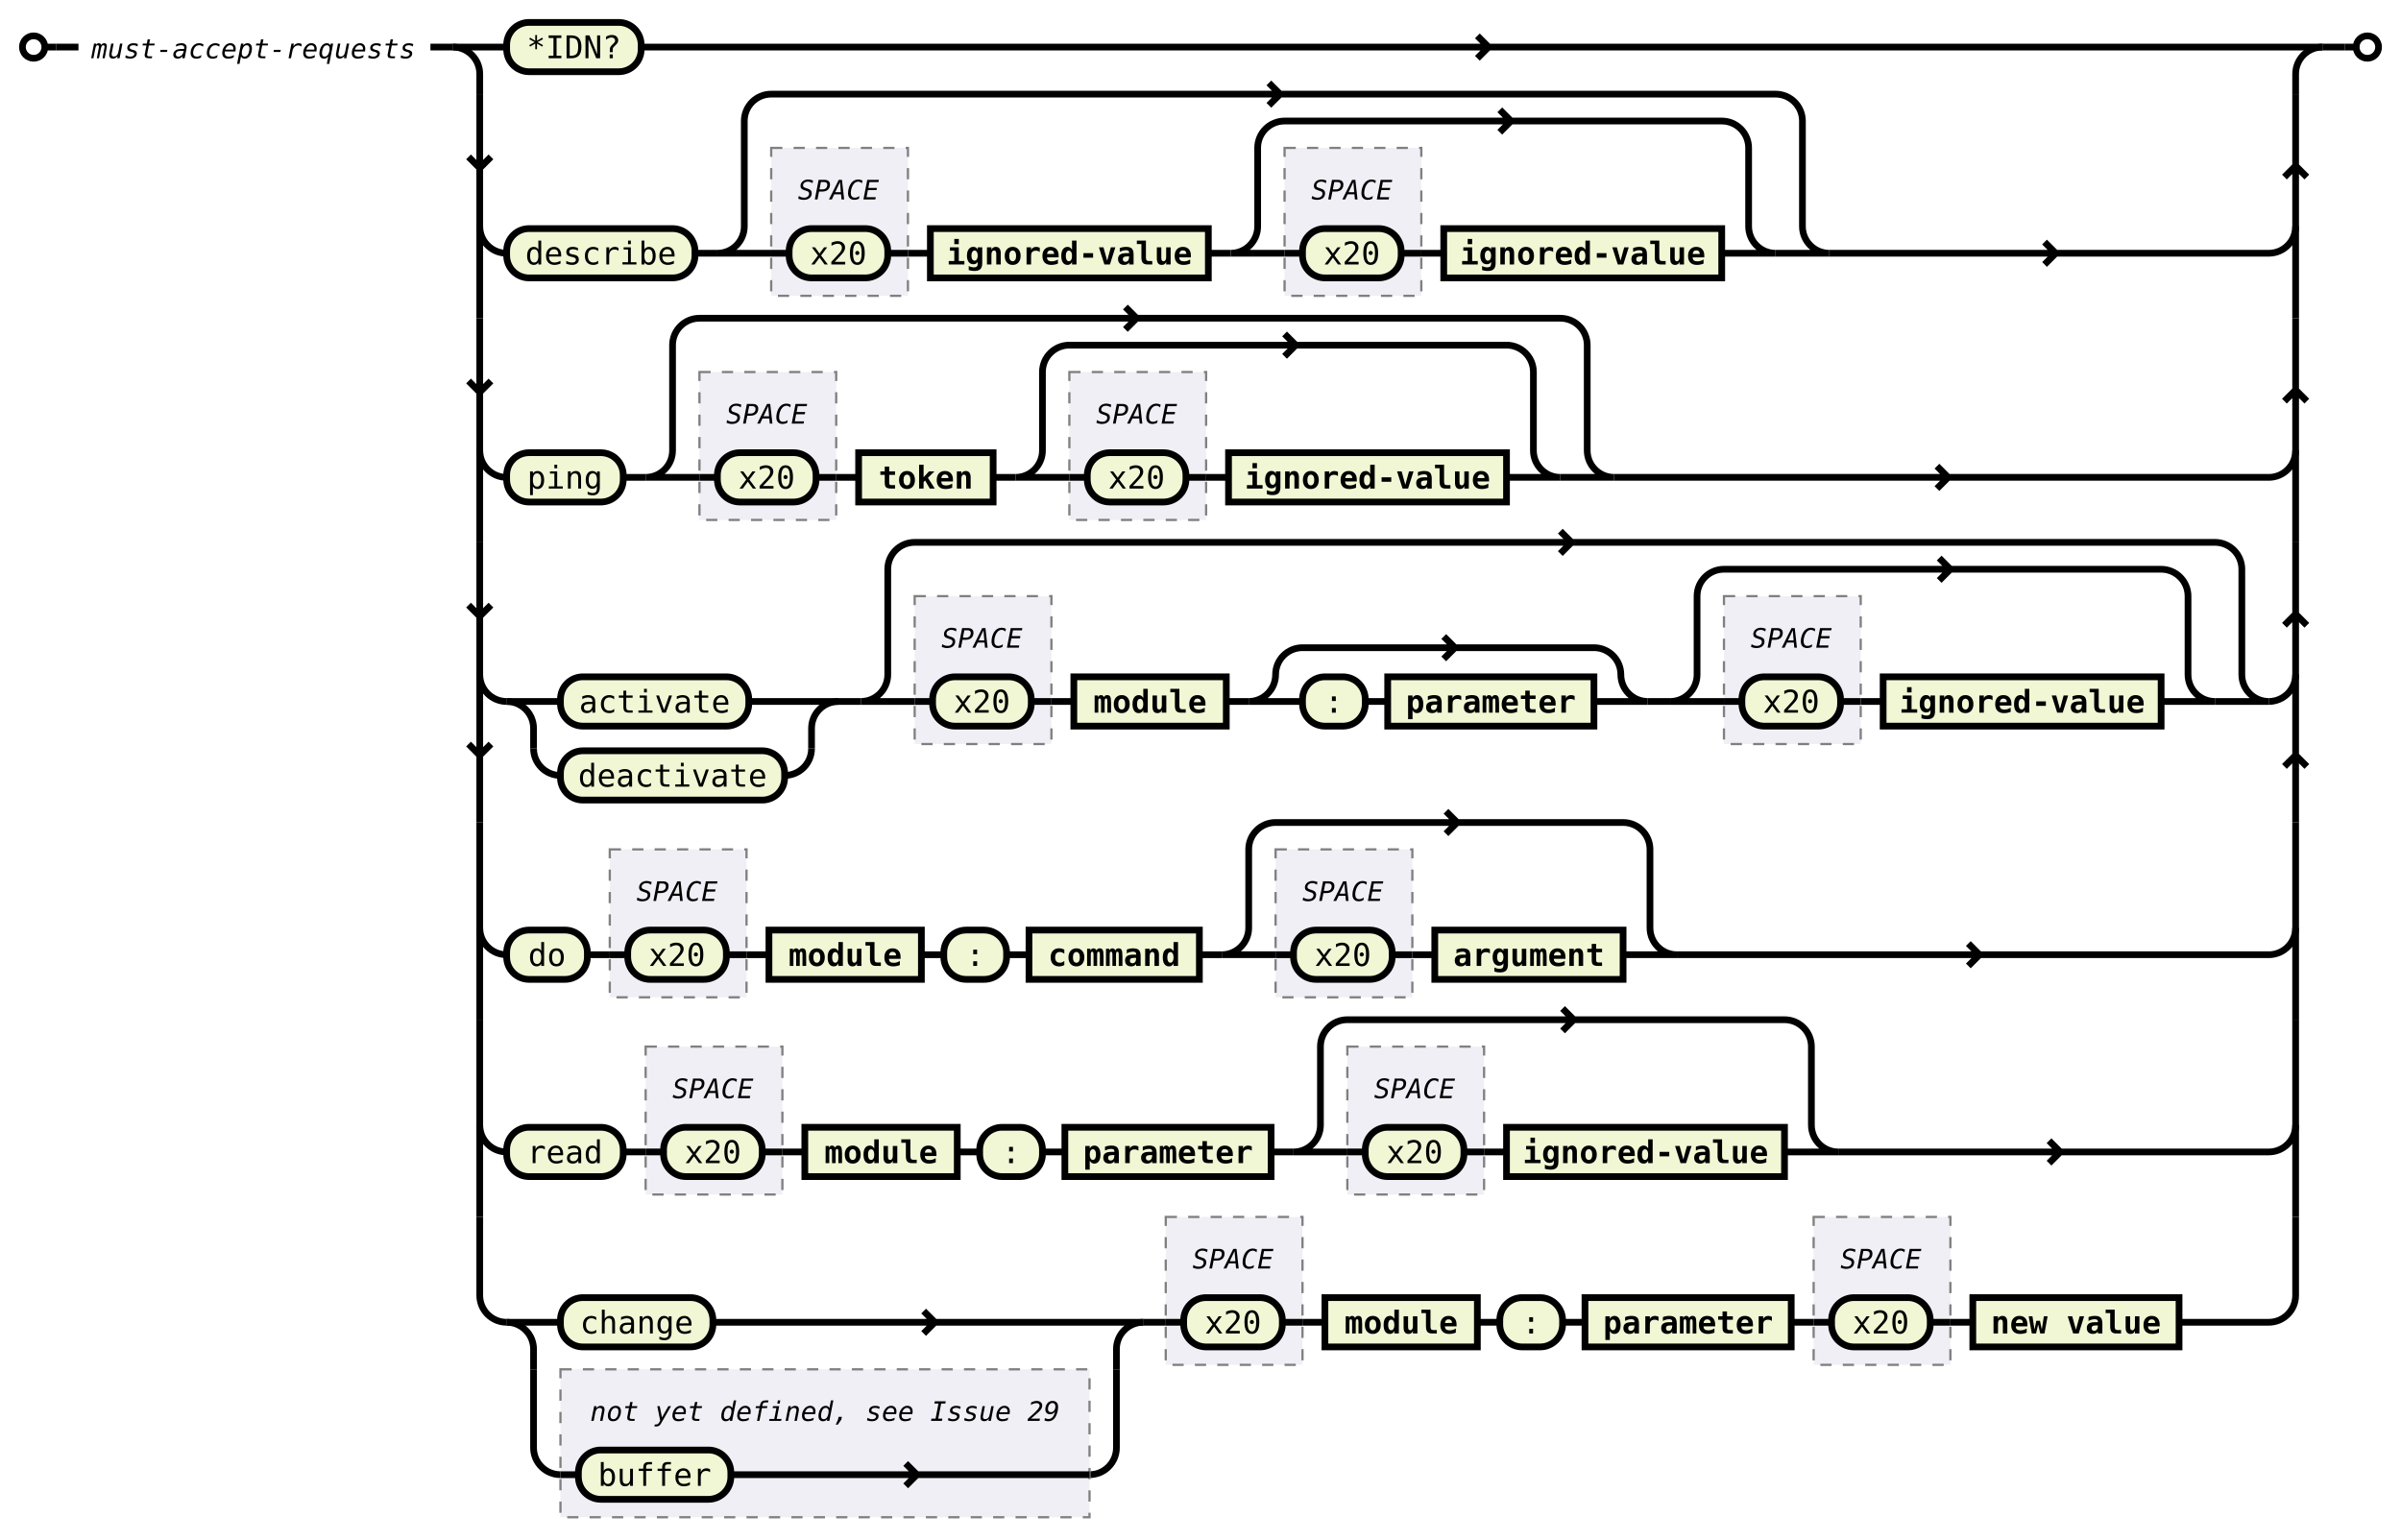
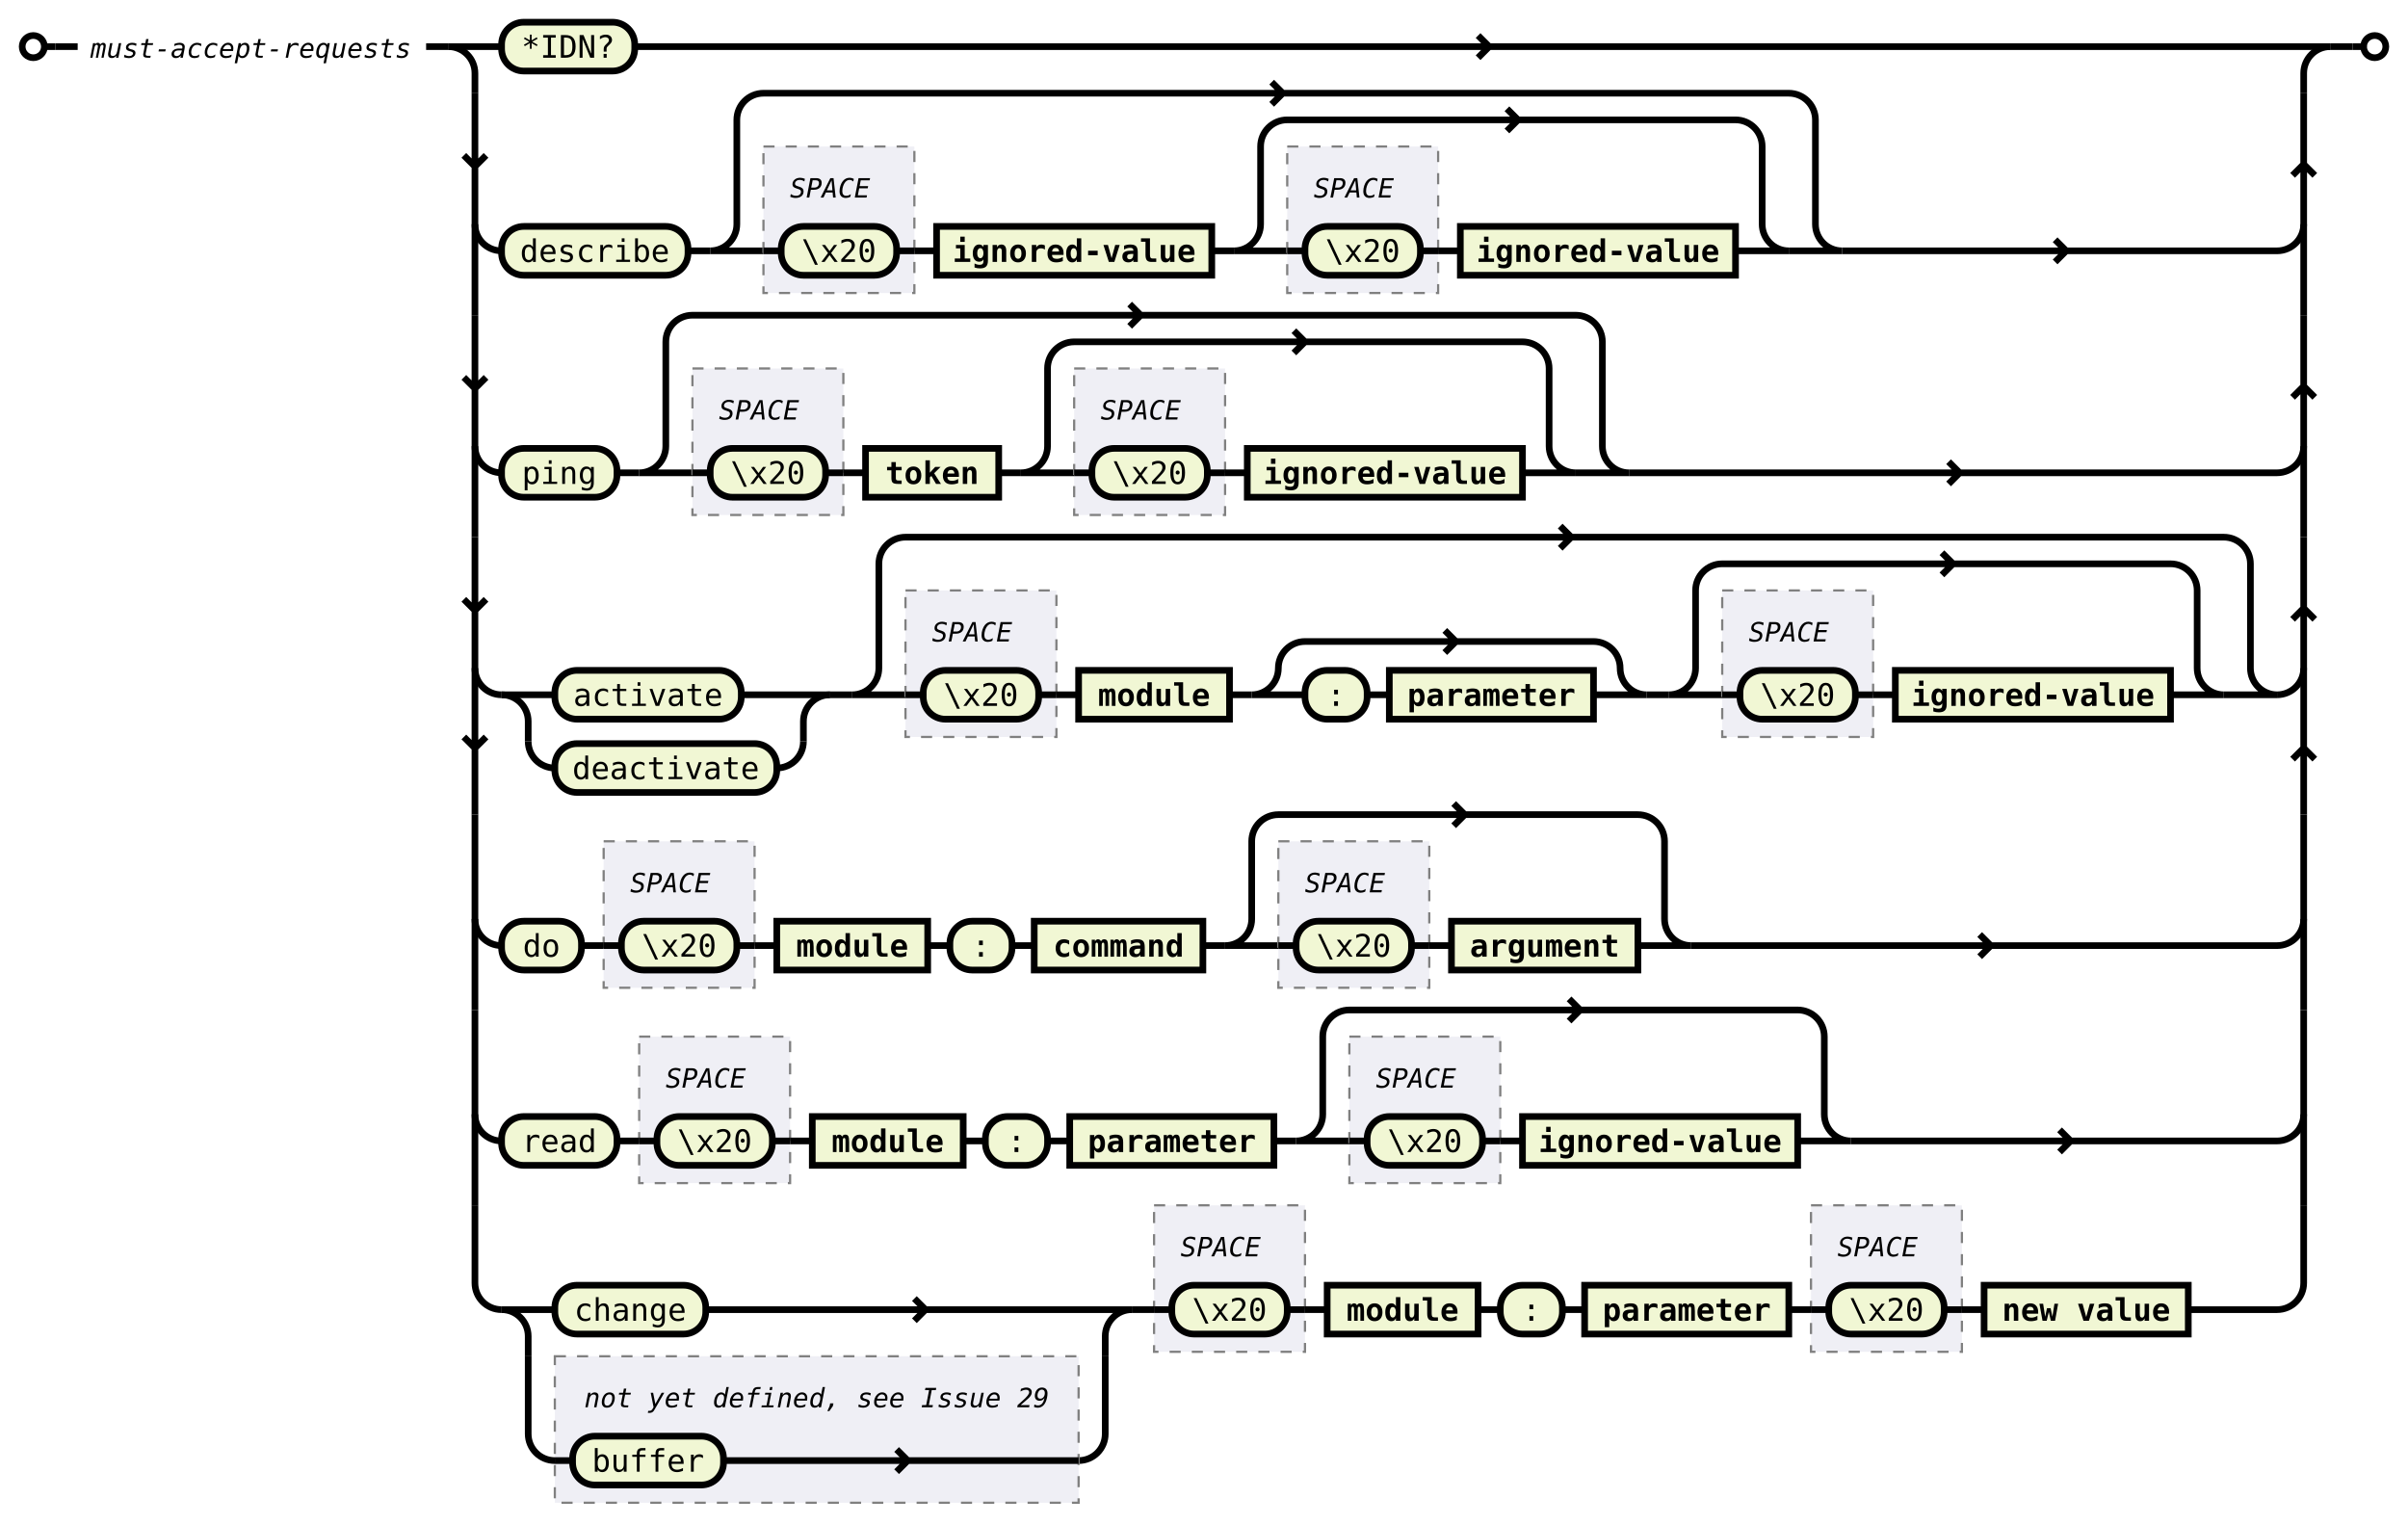
- <svg xmlns="http://www.w3.org/2000/svg" class="railroad" viewBox="0 0 1071 687" width="1071pt">
+ <svg xmlns="http://www.w3.org/2000/svg" class="railroad" viewBox="0 0 1085 687" width="1085">
  <style type="text/css">

    svg.railroad {
        background-color: hsl(30, 20%, 95%);
        background-size: 15px 15px;
        background-image: linear-gradient(to right, rgba(30, 30, 30, .05) 1px, transparent 1px),
                          linear-gradient(to bottom, rgba(30, 30, 30, .05) 1px, transparent 1px);
    }

    svg.railroad path {
        stroke-width: 3px;
        stroke: black;
        fill: transparent;
    }

    svg.railroad .debug {
        stroke-width: 1px;
        stroke: red;
    }

    svg.railroad text {
        font: 14px monospace;
        text-anchor: middle;
    }

    svg.railroad .nonterminal text {
        font-weight: bold;
    }

    svg.railroad text.comment {
        font: italic 12px monospace;
    }

    svg.railroad rect {
        stroke-width: 3px;
        stroke: black;
        fill:hsl(-290, 70%, 90%);
    }

    svg.railroad g.labeledbox &gt; rect {
        stroke-width: 1px;
        stroke: grey;
        stroke-dasharray: 5px;
        fill:rgba(90, 90, 150, .1);
    }</style>
  <g class="sequence">
    <path d=" M 10 21 a 5 5 0 0 1 5 -5 a 5 5 0 0 1 5 5 a 5 5 0 0 1 -5 5 a 5 5 0 0 1 -5 -5 m 10 0 h 5" />
    <g class="sequence">
      <text class="comment" x="113" y="26">
must-accept-requests</text>
      <g class="choice">
-         <path d=" M 202 21 h 24 m 60 0 h 750 m -372 0 l -5 -5 m 0 10 l 5 -5 m 372 0" />
+         <path d=" M 202 21 h 24 m 60 0 h 764 m -379 0 l -5 -5 m 0 10 l 5 -5 m 379 0" />
        <g class="terminal">
          <rect height="22" rx="10" ry="10" width="60" x="226" y="10" />
          <text x="256" y="26">
*IDN?</text>
        </g>
-         <path d=" M 202 21 a 12 12 0 0 1 12 12 v 9 m 810 0 v -9 a 12 12 0 0 1 12 -12" />
-         <path d=" M 214 101 v 41 m 810 0 v -41" />
-         <path d=" M 214 201 v 41 m 810 0 v -41" />
-         <path d=" M 214 301 v 66 m 0 -30 l -5 -5 m 10 0 l -5 5 m 0 30 m 810 0 v -66 m 0 36 l -5 5 m 10 0 l -5 -5 m 0 -36" />
-         <path d=" M 214 414 v 41 m 810 0 v -41" />
-         <path d=" M 214 502 v 41 m 810 0 v -41" />
-         <path d=" M 214 42 v 59 m 0 -26 l -5 -5 m 10 0 l -5 5 m 0 26 a 12 12 0 0 0 12 12 m 590 0 h 196 m -95 0 l -5 -5 m 0 10 l 5 -5 m 95 0 a 12 12 0 0 0 12 -12 v -59 m 0 32 l -5 5 m 10 0 l -5 -5 m 0 -32" />
+         <path d=" M 202 21 a 12 12 0 0 1 12 12 v 9 m 824 0 v -9 a 12 12 0 0 1 12 -12" />
+         <path d=" M 214 101 v 41 m 824 0 v -41" />
+         <path d=" M 214 201 v 41 m 824 0 v -41" />
+         <path d=" M 214 301 v 66 m 0 -30 l -5 -5 m 10 0 l -5 5 m 0 30 m 824 0 v -66 m 0 36 l -5 5 m 10 0 l -5 -5 m 0 -36" />
+         <path d=" M 214 414 v 41 m 824 0 v -41" />
+         <path d=" M 214 502 v 41 m 824 0 v -41" />
+         <path d=" M 214 42 v 59 m 0 -26 l -5 -5 m 10 0 l -5 5 m 0 26 a 12 12 0 0 0 12 12 m 604 0 h 196 m -95 0 l -5 -5 m 0 10 l 5 -5 m 95 0 a 12 12 0 0 0 12 -12 v -59 m 0 32 l -5 5 m 10 0 l -5 -5 m 0 -32" />
        <g class="sequence">
          <g class="terminal">
            <rect height="22" rx="10" ry="10" width="84" x="226" y="102" />
            <text x="268" y="118">
describe</text>
          </g>
          <g class="optional">
-             <path d=" M 320 113 h 24 m -24 0 a 12 12 0 0 0 12 -12 v -47 a 12 12 0 0 1 12 -12 h 448 m -221 0 l -5 -5 m 0 10 l 5 -5 m 221 0 a 12 12 0 0 1 12 12 v 47 a 12 12 0 0 0 12 12 h -24" />
+             <path d=" M 320 113 h 24 m -24 0 a 12 12 0 0 0 12 -12 v -47 a 12 12 0 0 1 12 -12 h 462 m -228 0 l -5 -5 m 0 10 l 5 -5 m 228 0 a 12 12 0 0 1 12 12 v 47 a 12 12 0 0 0 12 12 h -24" />
            <g class="sequence">
              <g class="labeledbox">
-                 <rect height="66" width="61" x="344" y="66" />
-                 <path d=" M 344 113 h 8 m 44 0 h 9" />
+                 <rect height="66" width="68" x="344" y="66" />
+                 <path d=" M 344 113 h 8 m 52 0 h 8" />
                <text class="comment" x="374" y="89">
SPACE</text>
                <g class="terminal">
-                   <rect height="22" rx="10" ry="10" width="44" x="352" y="102" />
-                   <text x="374" y="118">
- x20</text>
+                   <rect height="22" rx="10" ry="10" width="52" x="352" y="102" />
+                   <text x="378" y="118">
+ \x20</text>
                </g>
              </g>
              <g class="nonterminal">
-                 <rect height="22" width="124" x="415" y="102" />
-                 <text x="477" y="118">
+                 <rect height="22" width="124" x="422" y="102" />
+                 <text x="484" y="118">
ignored-value</text>
              </g>
              <g class="optional">
-                 <path d=" M 549 113 h 24 m -24 0 a 12 12 0 0 0 12 -12 v -35 a 12 12 0 0 1 12 -12 h 195 m -94 0 l -5 -5 m 0 10 l 5 -5 m 94 0 a 12 12 0 0 1 12 12 v 35 a 12 12 0 0 0 12 12 h -24" />
+                 <path d=" M 556 113 h 24 m -24 0 a 12 12 0 0 0 12 -12 v -35 a 12 12 0 0 1 12 -12 h 202 m -98 0 l -5 -5 m 0 10 l 5 -5 m 98 0 a 12 12 0 0 1 12 12 v 35 a 12 12 0 0 0 12 12 h -24" />
                <g class="sequence">
                  <g class="labeledbox">
-                     <rect height="66" width="61" x="573" y="66" />
-                     <path d=" M 573 113 h 8 m 44 0 h 9" />
-                     <text class="comment" x="603" y="89">
+                     <rect height="66" width="68" x="580" y="66" />
+                     <path d=" M 580 113 h 8 m 52 0 h 8" />
+                     <text class="comment" x="610" y="89">
SPACE</text>
                    <g class="terminal">
-                       <rect height="22" rx="10" ry="10" width="44" x="581" y="102" />
-                       <text x="603" y="118">
- x20</text>
+                       <rect height="22" rx="10" ry="10" width="52" x="588" y="102" />
+                       <text x="614" y="118">
+ \x20</text>
                    </g>
                  </g>
                  <g class="nonterminal">
-                     <rect height="22" width="124" x="644" y="102" />
-                     <text x="706" y="118">
+                     <rect height="22" width="124" x="658" y="102" />
+                     <text x="720" y="118">
ignored-value</text>
                  </g>
-                   <path d=" M 634 113 h 10" />
-                 </g>
-               </g>
-               <path d=" M 405 113 h 10" />
-               <path d=" M 539 113 h 10" />
+                   <path d=" M 648 113 h 10" />
+                 </g>
+               </g>
+               <path d=" M 412 113 h 10" />
+               <path d=" M 546 113 h 10" />
            </g>
          </g>
          <path d=" M 310 113 h 10" />
        </g>
-         <path d=" M 214 142 v 59 m 0 -26 l -5 -5 m 10 0 l -5 5 m 0 26 a 12 12 0 0 0 12 12 m 494 0 h 292 m -143 0 l -5 -5 m 0 10 l 5 -5 m 143 0 a 12 12 0 0 0 12 -12 v -59 m 0 32 l -5 5 m 10 0 l -5 -5 m 0 -32" />
+         <path d=" M 214 142 v 59 m 0 -26 l -5 -5 m 10 0 l -5 5 m 0 26 a 12 12 0 0 0 12 12 m 508 0 h 292 m -143 0 l -5 -5 m 0 10 l 5 -5 m 143 0 a 12 12 0 0 0 12 -12 v -59 m 0 32 l -5 5 m 10 0 l -5 -5 m 0 -32" />
        <g class="sequence">
          <g class="terminal">
            <rect height="22" rx="10" ry="10" width="52" x="226" y="202" />
            <text x="252" y="218">
ping</text>
          </g>
          <g class="optional">
-             <path d=" M 288 213 h 24 m -24 0 a 12 12 0 0 0 12 -12 v -47 a 12 12 0 0 1 12 -12 h 384 m -189 0 l -5 -5 m 0 10 l 5 -5 m 189 0 a 12 12 0 0 1 12 12 v 47 a 12 12 0 0 0 12 12 h -24" />
+             <path d=" M 288 213 h 24 m -24 0 a 12 12 0 0 0 12 -12 v -47 a 12 12 0 0 1 12 -12 h 398 m -196 0 l -5 -5 m 0 10 l 5 -5 m 196 0 a 12 12 0 0 1 12 12 v 47 a 12 12 0 0 0 12 12 h -24" />
            <g class="sequence">
              <g class="labeledbox">
-                 <rect height="66" width="61" x="312" y="166" />
-                 <path d=" M 312 213 h 8 m 44 0 h 9" />
+                 <rect height="66" width="68" x="312" y="166" />
+                 <path d=" M 312 213 h 8 m 52 0 h 8" />
                <text class="comment" x="342" y="189">
SPACE</text>
                <g class="terminal">
-                   <rect height="22" rx="10" ry="10" width="44" x="320" y="202" />
-                   <text x="342" y="218">
- x20</text>
+                   <rect height="22" rx="10" ry="10" width="52" x="320" y="202" />
+                   <text x="346" y="218">
+ \x20</text>
                </g>
              </g>
              <g class="nonterminal">
-                 <rect height="22" width="60" x="383" y="202" />
-                 <text x="413" y="218">
+                 <rect height="22" width="60" x="390" y="202" />
+                 <text x="420" y="218">
token</text>
              </g>
              <g class="optional">
-                 <path d=" M 453 213 h 24 m -24 0 a 12 12 0 0 0 12 -12 v -35 a 12 12 0 0 1 12 -12 h 195 m -94 0 l -5 -5 m 0 10 l 5 -5 m 94 0 a 12 12 0 0 1 12 12 v 35 a 12 12 0 0 0 12 12 h -24" />
+                 <path d=" M 460 213 h 24 m -24 0 a 12 12 0 0 0 12 -12 v -35 a 12 12 0 0 1 12 -12 h 202 m -98 0 l -5 -5 m 0 10 l 5 -5 m 98 0 a 12 12 0 0 1 12 12 v 35 a 12 12 0 0 0 12 12 h -24" />
                <g class="sequence">
                  <g class="labeledbox">
-                     <rect height="66" width="61" x="477" y="166" />
-                     <path d=" M 477 213 h 8 m 44 0 h 9" />
-                     <text class="comment" x="507" y="189">
+                     <rect height="66" width="68" x="484" y="166" />
+                     <path d=" M 484 213 h 8 m 52 0 h 8" />
+                     <text class="comment" x="514" y="189">
SPACE</text>
                    <g class="terminal">
-                       <rect height="22" rx="10" ry="10" width="44" x="485" y="202" />
-                       <text x="507" y="218">
- x20</text>
+                       <rect height="22" rx="10" ry="10" width="52" x="492" y="202" />
+                       <text x="518" y="218">
+ \x20</text>
                    </g>
                  </g>
                  <g class="nonterminal">
-                     <rect height="22" width="124" x="548" y="202" />
-                     <text x="610" y="218">
+                     <rect height="22" width="124" x="562" y="202" />
+                     <text x="624" y="218">
ignored-value</text>
                  </g>
-                   <path d=" M 538 213 h 10" />
-                 </g>
-               </g>
-               <path d=" M 373 213 h 10" />
-               <path d=" M 443 213 h 10" />
+                   <path d=" M 552 213 h 10" />
+                 </g>
+               </g>
+               <path d=" M 380 213 h 10" />
+               <path d=" M 450 213 h 10" />
            </g>
          </g>
          <path d=" M 278 213 h 10" />
        </g>
-         <path d=" M 214 242 v 59 m 0 -26 l -5 -5 m 10 0 l -5 5 m 0 26 a 12 12 0 0 0 12 12 m 786 0 h 0 a 12 12 0 0 0 12 -12 v -59 m 0 32 l -5 5 m 10 0 l -5 -5 m 0 -32" />
+         <path d=" M 214 242 v 59 m 0 -26 l -5 -5 m 10 0 l -5 5 m 0 26 a 12 12 0 0 0 12 12 m 800 0 h 0 a 12 12 0 0 0 12 -12 v -59 m 0 32 l -5 5 m 10 0 l -5 -5 m 0 -32" />
        <g class="sequence">
          <g class="choice">
            <path d=" M 226 313 h 24 m 84 0 h 40" />
            <g class="terminal">
              <rect height="22" rx="10" ry="10" width="84" x="250" y="302" />
              <text x="292" y="318">
activate</text>
            </g>
            <path d=" M 226 313 a 12 12 0 0 1 12 12 v 9 m 124 0 v -9 a 12 12 0 0 1 12 -12" />
            <path d=" M 238 334 v 0 a 12 12 0 0 0 12 12 m 100 0 h 0 a 12 12 0 0 0 12 -12 v 0" />
            <g class="terminal">
              <rect height="22" rx="10" ry="10" width="100" x="250" y="335" />
              <text x="300" y="351">
deactivate</text>
            </g>
          </g>
          <g class="optional">
-             <path d=" M 384 313 h 24 m -24 0 a 12 12 0 0 0 12 -12 v -47 a 12 12 0 0 1 12 -12 h 580 m -287 0 l -5 -5 m 0 10 l 5 -5 m 287 0 a 12 12 0 0 1 12 12 v 47 a 12 12 0 0 0 12 12 h -24" />
+             <path d=" M 384 313 h 24 m -24 0 a 12 12 0 0 0 12 -12 v -47 a 12 12 0 0 1 12 -12 h 594 m -294 0 l -5 -5 m 0 10 l 5 -5 m 294 0 a 12 12 0 0 1 12 12 v 47 a 12 12 0 0 0 12 12 h -24" />
            <g class="sequence">
              <g class="labeledbox">
-                 <rect height="66" width="61" x="408" y="266" />
-                 <path d=" M 408 313 h 8 m 44 0 h 9" />
+                 <rect height="66" width="68" x="408" y="266" />
+                 <path d=" M 408 313 h 8 m 52 0 h 8" />
                <text class="comment" x="438" y="289">
SPACE</text>
                <g class="terminal">
-                   <rect height="22" rx="10" ry="10" width="44" x="416" y="302" />
-                   <text x="438" y="318">
- x20</text>
+                   <rect height="22" rx="10" ry="10" width="52" x="416" y="302" />
+                   <text x="442" y="318">
+ \x20</text>
                </g>
              </g>
              <g class="nonterminal">
-                 <rect height="22" width="68" x="479" y="302" />
-                 <text x="513" y="318">
+                 <rect height="22" width="68" x="486" y="302" />
+                 <text x="520" y="318">
module</text>
              </g>
              <g class="optional">
-                 <path d=" M 557 313 h 24 m -24 0 a 12 12 0 0 0 12 -12 v 0 a 12 12 0 0 1 12 -12 h 130 m -62 0 l -5 -5 m 0 10 l 5 -5 m 62 0 a 12 12 0 0 1 12 12 v 0 a 12 12 0 0 0 12 12 h -24" />
+                 <path d=" M 564 313 h 24 m -24 0 a 12 12 0 0 0 12 -12 v 0 a 12 12 0 0 1 12 -12 h 130 m -62 0 l -5 -5 m 0 10 l 5 -5 m 62 0 a 12 12 0 0 1 12 12 v 0 a 12 12 0 0 0 12 12 h -24" />
                <g class="sequence">
                  <g class="terminal">
-                     <rect height="22" rx="10" ry="10" width="28" x="581" y="302" />
-                     <text x="595" y="318">
+                     <rect height="22" rx="10" ry="10" width="28" x="588" y="302" />
+                     <text x="602" y="318">
:</text>
                  </g>
                  <g class="nonterminal">
-                     <rect height="22" width="92" x="619" y="302" />
-                     <text x="665" y="318">
+                     <rect height="22" width="92" x="626" y="302" />
+                     <text x="672" y="318">
parameter</text>
                  </g>
-                   <path d=" M 609 313 h 10" />
+                   <path d=" M 616 313 h 10" />
                </g>
              </g>
              <g class="optional">
-                 <path d=" M 745 313 h 24 m -24 0 a 12 12 0 0 0 12 -12 v -35 a 12 12 0 0 1 12 -12 h 195 m -94 0 l -5 -5 m 0 10 l 5 -5 m 94 0 a 12 12 0 0 1 12 12 v 35 a 12 12 0 0 0 12 12 h -24" />
+                 <path d=" M 752 313 h 24 m -24 0 a 12 12 0 0 0 12 -12 v -35 a 12 12 0 0 1 12 -12 h 202 m -98 0 l -5 -5 m 0 10 l 5 -5 m 98 0 a 12 12 0 0 1 12 12 v 35 a 12 12 0 0 0 12 12 h -24" />
                <g class="sequence">
                  <g class="labeledbox">
-                     <rect height="66" width="61" x="769" y="266" />
-                     <path d=" M 769 313 h 8 m 44 0 h 9" />
-                     <text class="comment" x="799" y="289">
+                     <rect height="66" width="68" x="776" y="266" />
+                     <path d=" M 776 313 h 8 m 52 0 h 8" />
+                     <text class="comment" x="806" y="289">
SPACE</text>
                    <g class="terminal">
-                       <rect height="22" rx="10" ry="10" width="44" x="777" y="302" />
-                       <text x="799" y="318">
- x20</text>
+                       <rect height="22" rx="10" ry="10" width="52" x="784" y="302" />
+                       <text x="810" y="318">
+ \x20</text>
                    </g>
                  </g>
                  <g class="nonterminal">
-                     <rect height="22" width="124" x="840" y="302" />
-                     <text x="902" y="318">
+                     <rect height="22" width="124" x="854" y="302" />
+                     <text x="916" y="318">
ignored-value</text>
                  </g>
-                   <path d=" M 830 313 h 10" />
-                 </g>
-               </g>
-               <path d=" M 469 313 h 10" />
-               <path d=" M 547 313 h 10" />
-               <path d=" M 735 313 h 10" />
+                   <path d=" M 844 313 h 10" />
+                 </g>
+               </g>
+               <path d=" M 476 313 h 10" />
+               <path d=" M 554 313 h 10" />
+               <path d=" M 742 313 h 10" />
            </g>
          </g>
          <path d=" M 374 313 h 10" />
        </g>
-         <path d=" M 214 367 v 47 a 12 12 0 0 0 12 12 m 522 0 h 264 m -129 0 l -5 -5 m 0 10 l 5 -5 m 129 0 a 12 12 0 0 0 12 -12 v -47" />
+         <path d=" M 214 367 v 47 a 12 12 0 0 0 12 12 m 536 0 h 264 m -129 0 l -5 -5 m 0 10 l 5 -5 m 129 0 a 12 12 0 0 0 12 -12 v -47" />
        <g class="sequence">
          <g class="terminal">
            <rect height="22" rx="10" ry="10" width="36" x="226" y="415" />
            <text x="244" y="431">
do</text>
          </g>
          <g class="labeledbox">
-             <rect height="66" width="61" x="272" y="379" />
-             <path d=" M 272 426 h 8 m 44 0 h 9" />
+             <rect height="66" width="68" x="272" y="379" />
+             <path d=" M 272 426 h 8 m 52 0 h 8" />
            <text class="comment" x="302" y="402">
SPACE</text>
            <g class="terminal">
-               <rect height="22" rx="10" ry="10" width="44" x="280" y="415" />
-               <text x="302" y="431">
- x20</text>
-             </g>
-           </g>
-           <g class="nonterminal">
-             <rect height="22" width="68" x="343" y="415" />
-             <text x="377" y="431">
+               <rect height="22" rx="10" ry="10" width="52" x="280" y="415" />
+               <text x="306" y="431">
+ \x20</text>
+             </g>
+           </g>
+           <g class="nonterminal">
+             <rect height="22" width="68" x="350" y="415" />
+             <text x="384" y="431">
module</text>
          </g>
          <g class="terminal">
-             <rect height="22" rx="10" ry="10" width="28" x="421" y="415" />
-             <text x="435" y="431">
+             <rect height="22" rx="10" ry="10" width="28" x="428" y="415" />
+             <text x="442" y="431">
:</text>
          </g>
          <g class="nonterminal">
-             <rect height="22" width="76" x="459" y="415" />
-             <text x="497" y="431">
+             <rect height="22" width="76" x="466" y="415" />
+             <text x="504" y="431">
command</text>
          </g>
          <g class="optional">
-             <path d=" M 545 426 h 24 m -24 0 a 12 12 0 0 0 12 -12 v -35 a 12 12 0 0 1 12 -12 h 155 m -74 0 l -5 -5 m 0 10 l 5 -5 m 74 0 a 12 12 0 0 1 12 12 v 35 a 12 12 0 0 0 12 12 h -24" />
+             <path d=" M 552 426 h 24 m -24 0 a 12 12 0 0 0 12 -12 v -35 a 12 12 0 0 1 12 -12 h 162 m -78 0 l -5 -5 m 0 10 l 5 -5 m 78 0 a 12 12 0 0 1 12 12 v 35 a 12 12 0 0 0 12 12 h -24" />
            <g class="sequence">
              <g class="labeledbox">
-                 <rect height="66" width="61" x="569" y="379" />
-                 <path d=" M 569 426 h 8 m 44 0 h 9" />
-                 <text class="comment" x="599" y="402">
+                 <rect height="66" width="68" x="576" y="379" />
+                 <path d=" M 576 426 h 8 m 52 0 h 8" />
+                 <text class="comment" x="606" y="402">
SPACE</text>
                <g class="terminal">
-                   <rect height="22" rx="10" ry="10" width="44" x="577" y="415" />
-                   <text x="599" y="431">
- x20</text>
+                   <rect height="22" rx="10" ry="10" width="52" x="584" y="415" />
+                   <text x="610" y="431">
+ \x20</text>
                </g>
              </g>
              <g class="nonterminal">
-                 <rect height="22" width="84" x="640" y="415" />
-                 <text x="682" y="431">
+                 <rect height="22" width="84" x="654" y="415" />
+                 <text x="696" y="431">
argument</text>
              </g>
-               <path d=" M 630 426 h 10" />
+               <path d=" M 644 426 h 10" />
            </g>
          </g>
          <path d=" M 262 426 h 10" />
-           <path d=" M 333 426 h 10" />
-           <path d=" M 411 426 h 10" />
-           <path d=" M 449 426 h 10" />
-           <path d=" M 535 426 h 10" />
-         </g>
-         <path d=" M 214 455 v 47 a 12 12 0 0 0 12 12 m 594 0 h 192 m -93 0 l -5 -5 m 0 10 l 5 -5 m 93 0 a 12 12 0 0 0 12 -12 v -47" />
+           <path d=" M 340 426 h 10" />
+           <path d=" M 418 426 h 10" />
+           <path d=" M 456 426 h 10" />
+           <path d=" M 542 426 h 10" />
+         </g>
+         <path d=" M 214 455 v 47 a 12 12 0 0 0 12 12 m 608 0 h 192 m -93 0 l -5 -5 m 0 10 l 5 -5 m 93 0 a 12 12 0 0 0 12 -12 v -47" />
        <g class="sequence">
          <g class="terminal">
            <rect height="22" rx="10" ry="10" width="52" x="226" y="503" />
            <text x="252" y="519">
read</text>
          </g>
          <g class="labeledbox">
-             <rect height="66" width="61" x="288" y="467" />
-             <path d=" M 288 514 h 8 m 44 0 h 9" />
+             <rect height="66" width="68" x="288" y="467" />
+             <path d=" M 288 514 h 8 m 52 0 h 8" />
            <text class="comment" x="318" y="490">
SPACE</text>
            <g class="terminal">
-               <rect height="22" rx="10" ry="10" width="44" x="296" y="503" />
-               <text x="318" y="519">
- x20</text>
-             </g>
-           </g>
-           <g class="nonterminal">
-             <rect height="22" width="68" x="359" y="503" />
-             <text x="393" y="519">
+               <rect height="22" rx="10" ry="10" width="52" x="296" y="503" />
+               <text x="322" y="519">
+ \x20</text>
+             </g>
+           </g>
+           <g class="nonterminal">
+             <rect height="22" width="68" x="366" y="503" />
+             <text x="400" y="519">
module</text>
          </g>
          <g class="terminal">
-             <rect height="22" rx="10" ry="10" width="28" x="437" y="503" />
-             <text x="451" y="519">
+             <rect height="22" rx="10" ry="10" width="28" x="444" y="503" />
+             <text x="458" y="519">
:</text>
          </g>
          <g class="nonterminal">
-             <rect height="22" width="92" x="475" y="503" />
-             <text x="521" y="519">
+             <rect height="22" width="92" x="482" y="503" />
+             <text x="528" y="519">
parameter</text>
          </g>
          <g class="optional">
-             <path d=" M 577 514 h 24 m -24 0 a 12 12 0 0 0 12 -12 v -35 a 12 12 0 0 1 12 -12 h 195 m -94 0 l -5 -5 m 0 10 l 5 -5 m 94 0 a 12 12 0 0 1 12 12 v 35 a 12 12 0 0 0 12 12 h -24" />
+             <path d=" M 584 514 h 24 m -24 0 a 12 12 0 0 0 12 -12 v -35 a 12 12 0 0 1 12 -12 h 202 m -98 0 l -5 -5 m 0 10 l 5 -5 m 98 0 a 12 12 0 0 1 12 12 v 35 a 12 12 0 0 0 12 12 h -24" />
            <g class="sequence">
              <g class="labeledbox">
-                 <rect height="66" width="61" x="601" y="467" />
-                 <path d=" M 601 514 h 8 m 44 0 h 9" />
-                 <text class="comment" x="631" y="490">
+                 <rect height="66" width="68" x="608" y="467" />
+                 <path d=" M 608 514 h 8 m 52 0 h 8" />
+                 <text class="comment" x="638" y="490">
SPACE</text>
                <g class="terminal">
-                   <rect height="22" rx="10" ry="10" width="44" x="609" y="503" />
-                   <text x="631" y="519">
- x20</text>
+                   <rect height="22" rx="10" ry="10" width="52" x="616" y="503" />
+                   <text x="642" y="519">
+ \x20</text>
                </g>
              </g>
              <g class="nonterminal">
-                 <rect height="22" width="124" x="672" y="503" />
-                 <text x="734" y="519">
+                 <rect height="22" width="124" x="686" y="503" />
+                 <text x="748" y="519">
ignored-value</text>
              </g>
-               <path d=" M 662 514 h 10" />
+               <path d=" M 676 514 h 10" />
            </g>
          </g>
          <path d=" M 278 514 h 10" />
-           <path d=" M 349 514 h 10" />
-           <path d=" M 427 514 h 10" />
-           <path d=" M 465 514 h 10" />
-           <path d=" M 567 514 h 10" />
-         </g>
-         <path d=" M 214 543 v 35 a 12 12 0 0 0 12 12 m 746 0 h 40 a 12 12 0 0 0 12 -12 v -35" />
+           <path d=" M 356 514 h 10" />
+           <path d=" M 434 514 h 10" />
+           <path d=" M 472 514 h 10" />
+           <path d=" M 574 514 h 10" />
+         </g>
+         <path d=" M 214 543 v 35 a 12 12 0 0 0 12 12 m 760 0 h 40 a 12 12 0 0 0 12 -12 v -35" />
        <g class="sequence">
          <g class="choice">
            <path d=" M 226 590 h 24 m 68 0 h 192 m -93 0 l -5 -5 m 0 10 l 5 -5 m 93 0" />
            <g class="terminal">
              <rect height="22" rx="10" ry="10" width="68" x="250" y="579" />
              <text x="284" y="595">
change</text>
            </g>
            <path d=" M 226 590 a 12 12 0 0 1 12 12 v 9 m 260 0 v -9 a 12 12 0 0 1 12 -12" />
            <path d=" M 238 611 v 35 a 12 12 0 0 0 12 12 m 236 0 h 0 a 12 12 0 0 0 12 -12 v -35" />
            <g class="labeledbox">
              <rect height="66" width="236" x="250" y="611" />
              <path d=" M 250 658 h 8 m 68 0 h 160 m -77 0 l -5 -5 m 0 10 l 5 -5 m 77 0" />
              <text class="comment" x="368" y="634">
not yet defined, see Issue 29</text>
              <g class="terminal">
                <rect height="22" rx="10" ry="10" width="68" x="258" y="647" />
                <text x="292" y="663">
buffer</text>
              </g>
            </g>
          </g>
          <g class="labeledbox">
-             <rect height="66" width="61" x="520" y="543" />
-             <path d=" M 520 590 h 8 m 44 0 h 9" />
+             <rect height="66" width="68" x="520" y="543" />
+             <path d=" M 520 590 h 8 m 52 0 h 8" />
            <text class="comment" x="550" y="566">
SPACE</text>
            <g class="terminal">
-               <rect height="22" rx="10" ry="10" width="44" x="528" y="579" />
-               <text x="550" y="595">
- x20</text>
-             </g>
-           </g>
-           <g class="nonterminal">
-             <rect height="22" width="68" x="591" y="579" />
-             <text x="625" y="595">
+               <rect height="22" rx="10" ry="10" width="52" x="528" y="579" />
+               <text x="554" y="595">
+ \x20</text>
+             </g>
+           </g>
+           <g class="nonterminal">
+             <rect height="22" width="68" x="598" y="579" />
+             <text x="632" y="595">
module</text>
          </g>
          <g class="terminal">
-             <rect height="22" rx="10" ry="10" width="28" x="669" y="579" />
-             <text x="683" y="595">
+             <rect height="22" rx="10" ry="10" width="28" x="676" y="579" />
+             <text x="690" y="595">
:</text>
          </g>
          <g class="nonterminal">
-             <rect height="22" width="92" x="707" y="579" />
-             <text x="753" y="595">
+             <rect height="22" width="92" x="714" y="579" />
+             <text x="760" y="595">
parameter</text>
          </g>
          <g class="labeledbox">
-             <rect height="66" width="61" x="809" y="543" />
-             <path d=" M 809 590 h 8 m 44 0 h 9" />
-             <text class="comment" x="839" y="566">
- SPACE</text>
-             <g class="terminal">
-               <rect height="22" rx="10" ry="10" width="44" x="817" y="579" />
-               <text x="839" y="595">
- x20</text>
-             </g>
-           </g>
-           <g class="nonterminal">
-             <rect height="22" width="92" x="880" y="579" />
-             <text x="926" y="595">
+             <rect height="66" width="68" x="816" y="543" />
+             <path d=" M 816 590 h 8 m 52 0 h 8" />
+             <text class="comment" x="846" y="566">
+ SPACE</text>
+             <g class="terminal">
+               <rect height="22" rx="10" ry="10" width="52" x="824" y="579" />
+               <text x="850" y="595">
+ \x20</text>
+             </g>
+           </g>
+           <g class="nonterminal">
+             <rect height="22" width="92" x="894" y="579" />
+             <text x="940" y="595">
new value</text>
          </g>
          <path d=" M 510 590 h 10" />
-           <path d=" M 581 590 h 10" />
-           <path d=" M 659 590 h 10" />
-           <path d=" M 697 590 h 10" />
-           <path d=" M 799 590 h 10" />
-           <path d=" M 870 590 h 10" />
+           <path d=" M 588 590 h 10" />
+           <path d=" M 666 590 h 10" />
+           <path d=" M 704 590 h 10" />
+           <path d=" M 806 590 h 10" />
+           <path d=" M 884 590 h 10" />
        </g>
      </g>
      <path d=" M 192 21 h 10" />
    </g>
-     <path d=" M 1046 21 h 5 a 5 5 0 0 1 5 -5 a 5 5 0 0 1 5 5 a 5 5 0 0 1 -5 5 a 5 5 0 0 1 -5 -5" />
+     <path d=" M 1060 21 h 5 a 5 5 0 0 1 5 -5 a 5 5 0 0 1 5 5 a 5 5 0 0 1 -5 5 a 5 5 0 0 1 -5 -5" />
    <path d=" M 25 21 h 10" />
-     <path d=" M 1036 21 h 10" />
+     <path d=" M 1050 21 h 10" />
  </g>
</svg>
